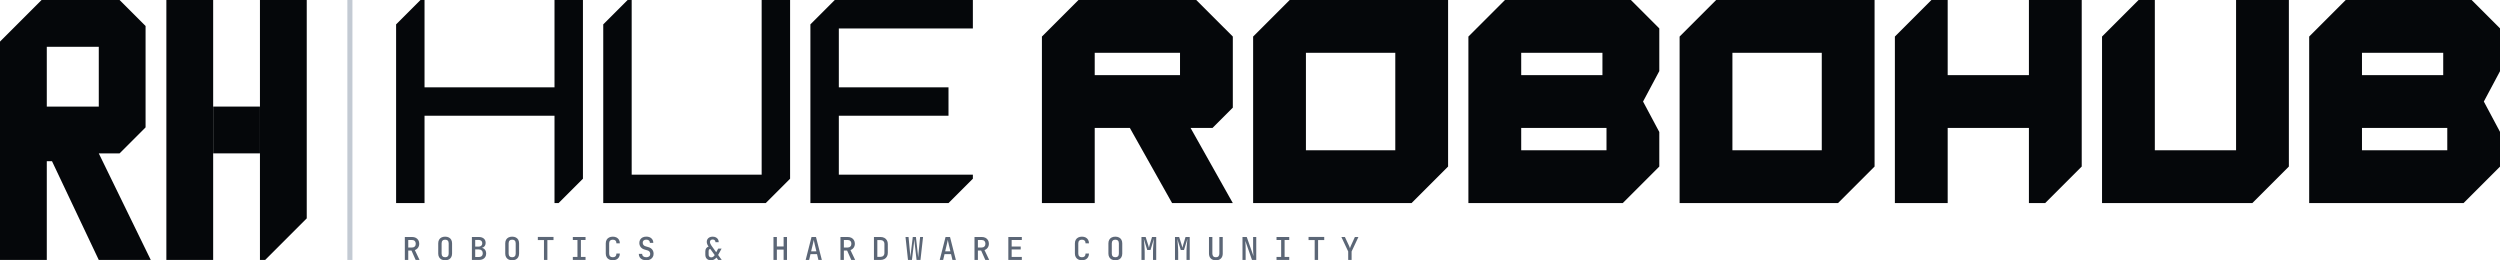
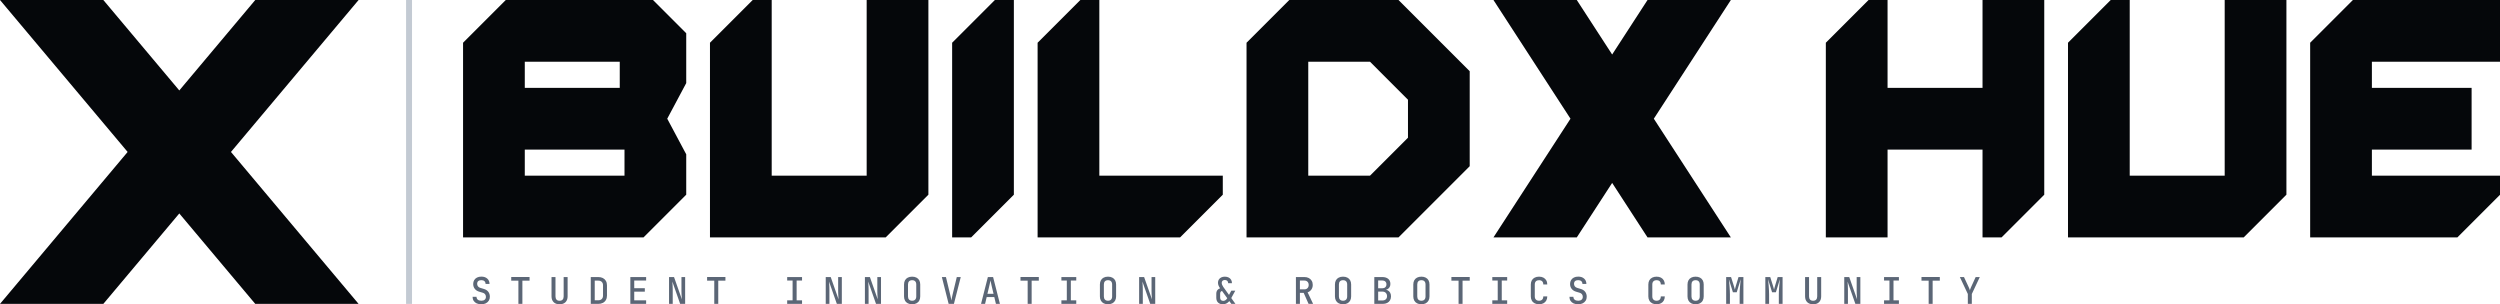
- <svg xmlns="http://www.w3.org/2000/svg" viewBox="0 0 1231 128" width="1231" height="128">
+ <svg xmlns="http://www.w3.org/2000/svg" viewBox="0 0 1053 128" width="1053" height="128">
  <defs>
    <linearGradient id="metal" x1="0" y1="0" x2="0.35" y2="1">
      <stop offset="0" stop-color="#FFFFFF" />
      <stop offset="0.42" stop-color="#C9D1DC" />
      <stop offset="0.5" stop-color="#7F8B9B" />
      <stop offset="0.62" stop-color="#D7DEE6" />
      <stop offset="1" stop-color="#9AA6B6" />
    </linearGradient>
  </defs>
  <g transform="scale(1.28)">
-     <path fill-rule="evenodd" fill="#05070A" d="M0 16L16 0L46 0L56 10L56 49L46 59L38 59L58 100L38 100L20 62L18 62L18 100L0 100ZM18 18L38 18L38 41L18 41ZM64 0L82 0L82 100L64 100ZM100 0L118 0L118 84L102 100L100 100Z" />
-     <path fill="#05070A" d="M82 41L100 41L100 59L82 59Z" />
+     <path fill-rule="evenodd" fill="#05070A" d="M84 0L118 0L34 100L0 100Z" />
+     <path fill="#05070A" d="M0 0L34 0L118 100L84 100Z" />
  </g>
  <rect x="171.04" y="0" width="2.5" height="128" fill="#C3CAD3" />
  <g transform="translate(195.04 0)">
-     <g fill="#05070A">
-       <path fill-rule="evenodd" transform="translate(0 0)" d="M0 12L12 0L14 0L14 43L78 43L78 0L92 0L92 88L80 100L78 100L78 57L14 57L14 100L0 100Z" />
-       <path fill-rule="evenodd" transform="translate(102 0)" d="M0 12L12 0L14 0L14 86L78 86L78 0L92 0L92 88L80 100L0 100Z" />
-       <path fill-rule="evenodd" transform="translate(204 0)" d="M0 12L12 0L80 0L80 14L14 14L14 43L68 43L68 57L14 57L14 86L80 86L80 88L68 100L0 100Z" />
+     <g>
+       <path fill-rule="evenodd" fill="#05070A" transform="translate(0 0)" d="M0 18L18 0L80 0L94 14L94 35L86 50L94 65L94 82L76 100L0 100ZM26 26L66 26L66 37L26 37ZM26 63L68 63L68 74L26 74Z" />
+       <path fill-rule="evenodd" fill="#05070A" transform="translate(104 0)" d="M0 18L18 0L26 0L26 74L66 74L66 0L92 0L92 82L74 100L0 100Z" />
+       <path fill-rule="evenodd" fill="#05070A" transform="translate(206 0)" d="M0 18L18 0L26 0L26 82L8 100L0 100Z" />
+       <path fill-rule="evenodd" fill="#05070A" transform="translate(242 0)" d="M0 18L18 0L26 0L26 74L78 74L78 82L60 100L0 100Z" />
+       <path fill-rule="evenodd" fill="#05070A" transform="translate(330 0)" d="M0 18L18 0L64 0L94 30L94 70L64 100L0 100ZM26 26L52 26L68 42L68 58L52 74L26 74Z" />
+       <path fill-rule="evenodd" fill="#05070A" transform="translate(434 0)" d="M0 0L35.1 0L50 22.96L64.9 0L100 0L67.55 50L100 100L64.9 100L50 77.04L35.1 100L0 100L32.45 50Z" />
    </g>
    <g>
-       <path fill-rule="evenodd" fill="#05070A" transform="translate(318 0)" d="M0 18L18 0L76 0L94 18L94 53L84 63L73.2 63L94 100L64.1 100L43.3 63L26 63L26 100L0 100ZM26 26L68 26L68 37L26 37Z" />
-       <path fill-rule="evenodd" fill="#05070A" transform="translate(422 0)" d="M0 18L18 0L96 0L96 82L78 100L0 100ZM26 26L70 26L70 74L26 74Z" />
-       <path fill-rule="evenodd" fill="#05070A" transform="translate(528 0)" d="M0 18L18 0L80 0L94 14L94 35L86 50L94 65L94 82L76 100L0 100ZM26 26L66 26L66 37L26 37ZM26 63L68 63L68 74L26 74Z" />
-       <path fill-rule="evenodd" fill="#05070A" transform="translate(632 0)" d="M0 18L18 0L96 0L96 82L78 100L0 100ZM26 26L70 26L70 74L26 74Z" />
-       <path fill-rule="evenodd" fill="#05070A" transform="translate(738 0)" d="M0 18L18 0L26 0L26 37L66 37L66 0L92 0L92 82L74 100L66 100L66 63L26 63L26 100L0 100Z" />
-       <path fill-rule="evenodd" fill="#05070A" transform="translate(840 0)" d="M0 18L18 0L26 0L26 74L66 74L66 0L92 0L92 82L74 100L0 100Z" />
-       <path fill-rule="evenodd" fill="#05070A" transform="translate(942 0)" d="M0 18L18 0L80 0L94 14L94 35L86 50L94 65L94 82L76 100L0 100ZM26 26L66 26L66 37L26 37ZM26 63L68 63L68 74L26 74Z" />
+       <path fill-rule="evenodd" fill="#05070A" transform="translate(574 0)" d="M0 18L18 0L26 0L26 37L66 37L66 0L92 0L92 82L74 100L66 100L66 63L26 63L26 100L0 100Z" />
+       <path fill-rule="evenodd" fill="#05070A" transform="translate(676 0)" d="M0 18L18 0L26 0L26 74L66 74L66 0L92 0L92 82L74 100L0 100Z" />
+       <path fill-rule="evenodd" fill="#05070A" transform="translate(778 0)" d="M0 18L18 0L80 0L80 26L26 26L26 37L68 37L68 63L26 63L26 74L80 74L80 82L62 100L0 100Z" />
    </g>
  </g>
-   <path transform="translate(198.04 128)" fill="#5B6676" d="M2.98 0L1.30 0L1.30-11.31L4.85-11.31Q5.92-11.31 6.71-10.90Q7.50-10.49 7.94-9.75Q8.39-9.01 8.39-8Q8.39-6.87 7.80-6.04Q7.22-5.21 6.23-4.87L8.54 0L6.63 0L4.57-4.65L2.98-4.65L2.98 0M2.98-9.83L2.98-6.12L4.85-6.12Q5.69-6.12 6.18-6.63Q6.68-7.13 6.68-7.97Q6.68-8.83 6.18-9.33Q5.69-9.83 4.85-9.83M21.15 0.16Q20.10 0.16 19.33-0.24Q18.56-0.64 18.15-1.39Q17.74-2.14 17.74-3.15L17.74-8.17Q17.74-9.19 18.15-9.94Q18.56-10.68 19.33-11.07Q20.10-11.47 21.15-11.47Q22.20-11.47 22.97-11.07Q23.74-10.68 24.15-9.94Q24.56-9.19 24.56-8.18L24.56-3.15Q24.56-2.14 24.15-1.39Q23.74-0.64 22.97-0.24Q22.20 0.16 21.15 0.16M21.15-1.33Q22-1.33 22.44-1.81Q22.89-2.28 22.89-3.15L22.89-8.17Q22.89-9.05 22.44-9.52Q22-9.98 21.15-9.98Q20.31-9.98 19.86-9.52Q19.41-9.05 19.41-8.17L19.41-3.15Q19.41-2.28 19.86-1.81Q20.31-1.33 21.15-1.33M37.87 0L34.32 0L34.32-11.31L37.65-11.31Q39.26-11.31 40.18-10.54Q41.09-9.77 41.09-8.40Q41.09-7.63 40.76-7.06Q40.42-6.49 39.84-6.18Q39.56-6.04 39.23-5.97Q39.62-5.89 39.96-5.72Q40.61-5.38 40.98-4.73Q41.35-4.08 41.35-3.18Q41.35-2.22 40.93-1.50Q40.50-0.78 39.72-0.39Q38.94 0 37.87 0M35.95-5.18L35.95-1.44L37.73-1.44Q38.63-1.44 39.15-1.92Q39.68-2.40 39.68-3.25Q39.68-4.12 39.15-4.65Q38.63-5.18 37.73-5.18L35.95-5.18M35.95-9.87L35.95-6.57L37.63-6.57Q38.47-6.57 38.95-7.02Q39.43-7.47 39.43-8.23Q39.43-8.99 38.95-9.43Q38.47-9.87 37.65-9.87M54.15 0.16Q53.10 0.16 52.33-0.24Q51.56-0.64 51.15-1.39Q50.74-2.14 50.74-3.15L50.74-8.17Q50.74-9.19 51.15-9.94Q51.56-10.68 52.33-11.07Q53.10-11.47 54.15-11.47Q55.20-11.47 55.97-11.07Q56.74-10.68 57.15-9.94Q57.56-9.19 57.56-8.18L57.56-3.15Q57.56-2.14 57.15-1.39Q56.74-0.64 55.97-0.24Q55.20 0.16 54.15 0.16M54.15-1.33Q55-1.33 55.44-1.81Q55.89-2.28 55.89-3.15L55.89-8.17Q55.89-9.05 55.44-9.52Q55-9.98 54.15-9.98Q53.31-9.98 52.86-9.52Q52.41-9.05 52.41-8.17L52.41-3.15Q52.41-2.28 52.86-1.81Q53.31-1.33 54.15-1.33M71.49 0L69.81 0L69.81-9.78L66.79-9.78L66.79-11.33L74.51-11.33L74.51-9.78L71.49-9.78M90.28 0L84.02 0L84.02-1.49L86.30-1.49L86.30-9.83L84.02-9.83L84.02-11.31L90.28-11.31L90.28-9.83L88-9.83L88-1.49L90.28-1.49M103.71 0.16Q102.66 0.16 101.88-0.24Q101.09-0.64 100.67-1.39Q100.24-2.14 100.24-3.15L100.24-8.17Q100.24-9.19 100.67-9.94Q101.09-10.68 101.88-11.07Q102.66-11.47 103.71-11.47Q104.77-11.47 105.54-11.07Q106.32-10.66 106.74-9.93Q107.17-9.19 107.17-8.17L105.49-8.17Q105.49-9.05 105.03-9.52Q104.56-9.98 103.71-9.98Q102.86-9.98 102.39-9.52Q101.91-9.05 101.91-8.18L101.91-3.15Q101.91-2.28 102.39-1.81Q102.86-1.33 103.71-1.33Q104.56-1.33 105.03-1.81Q105.49-2.28 105.49-3.15L107.17-3.15Q107.17-2.14 106.74-1.39Q106.32-0.65 105.54-0.25Q104.77 0.16 103.71 0.16M120.20 0.16Q119.05 0.16 118.23-0.22Q117.41-0.60 116.96-1.31Q116.51-2.02 116.51-2.99L118.17-2.99Q118.17-2.22 118.71-1.77Q119.25-1.33 120.21-1.33Q121.11-1.33 121.62-1.77Q122.13-2.20 122.13-2.96Q122.13-3.60 121.79-4.06Q121.44-4.53 120.79-4.70L119.36-5.12Q118.12-5.47 117.45-6.33Q116.77-7.19 116.77-8.39Q116.77-9.32 117.19-10.01Q117.61-10.71 118.38-11.10Q119.16-11.49 120.21-11.49Q121.76-11.49 122.70-10.65Q123.64-9.81 123.65-8.40L121.98-8.40Q121.98-9.14 121.51-9.57Q121.03-10 120.18-10Q119.36-10 118.89-9.60Q118.43-9.21 118.43-8.49Q118.43-7.86 118.78-7.39Q119.13-6.93 119.78-6.74L121.22-6.31Q122.46-5.97 123.13-5.10Q123.79-4.23 123.79-3.02Q123.79-2.08 123.34-1.36Q122.89-0.64 122.09-0.24Q121.28 0.16 120.20 0.16M152.08 0.16Q150.75 0.16 150-0.57Q149.26-1.30 149.26-2.59L149.26-4.28Q149.26-5.21 149.74-5.83Q150.14-6.35 150.86-6.57Q150.42-7.18 150.21-7.75Q149.97-8.34 149.97-8.93Q149.97-9.69 150.33-10.26Q150.69-10.83 151.34-11.15Q151.99-11.47 152.86-11.47Q153.77-11.47 154.44-11.13Q155.12-10.79 155.49-10.18Q155.86-9.58 155.86-8.73L154.25-8.73Q154.25-9.14 154.08-9.45Q153.91-9.75 153.60-9.90Q153.29-10.06 152.86-10.06Q152.47-10.06 152.17-9.91Q151.86-9.77 151.71-9.49Q151.55-9.22 151.55-8.83Q151.55-8.46 151.73-8.01Q151.91-7.56 152.22-7.13L154.62-3.78L155.60-5.58L157.27-5.58L155.57-2.46L157.34 0L155.60 0L154.75-1.18Q153.63 0.16 152.08 0.16M152.20-1.27Q152.69-1.27 153.13-1.57Q153.57-1.86 153.88-2.39L151.68-5.44Q151.27-5.35 151.08-5.05Q150.89-4.74 150.89-4.28L150.89-2.59Q150.89-1.97 151.24-1.62Q151.58-1.27 152.20-1.27M184.49 0L182.82 0L182.82-11.31L184.49-11.31L184.49-6.63L187.81-6.63L187.81-11.31L189.48-11.31L189.48 0L187.81 0L187.81-5.08L184.49-5.08M200.37 0L198.67 0L201.55-11.31L203.75-11.31L206.63 0L204.94 0L204.26-2.87L201.05-2.87L200.37 0M202.14-7.53L201.36-4.25L203.94-4.25L203.16-7.52Q202.96-8.39 202.83-9.03Q202.70-9.67 202.65-9.90Q202.60-9.67 202.48-9.03Q202.36-8.39 202.14-7.53M217.48 0L215.80 0L215.80-11.31L219.35-11.31Q220.42-11.31 221.21-10.90Q222-10.49 222.44-9.75Q222.89-9.01 222.89-8Q222.89-6.87 222.30-6.04Q221.72-5.21 220.73-4.87L223.04 0L221.13 0L219.07-4.65L217.48-4.65L217.48 0M217.48-9.83L217.48-6.12L219.35-6.12Q220.19-6.12 220.68-6.63Q221.18-7.13 221.18-7.97Q221.18-8.83 220.68-9.33Q220.19-9.83 219.35-9.83M235.45 0L232.29 0L232.29-11.31L235.45-11.31Q236.56-11.31 237.39-10.89Q238.21-10.46 238.66-9.69Q239.12-8.91 239.12-7.86L239.12-3.47Q239.12-2.43 238.66-1.64Q238.21-0.85 237.39-0.43Q236.56 0 235.45 0M233.96-9.80L233.96-1.52L235.45-1.52Q236.38-1.52 236.91-2.04Q237.45-2.56 237.45-3.47L237.45-7.86Q237.45-8.76 236.91-9.28Q236.38-9.80 235.45-9.80M251 0L249.05 0L247.83-11.31L249.33-11.31L250.09-3.19Q250.12-2.88 250.14-2.51Q250.17-2.14 250.19-1.78Q250.21-1.43 250.21-1.16Q250.24-1.43 250.27-1.78Q250.31-2.14 250.34-2.51Q250.38-2.88 250.43-3.19L251.41-11.31L252.96-11.31L253.87-3.19Q253.90-2.88 253.94-2.51Q253.98-2.14 254.03-1.78Q254.07-1.43 254.09-1.16Q254.10-1.43 254.13-1.78Q254.15-2.14 254.18-2.51Q254.21-2.88 254.24-3.19L255.02-11.31L256.47-11.31L255.20 0L253.27 0L252.35-8.23Q252.32-8.56 252.29-8.92Q252.26-9.28 252.23-9.63Q252.20-9.98 252.17-10.21Q252.15-9.98 252.12-9.63Q252.09-9.28 252.06-8.92Q252.03-8.56 251.98-8.23M266.37 0L264.67 0L267.55-11.31L269.75-11.31L272.63 0L270.94 0L270.26-2.87L267.05-2.87L266.37 0M268.14-7.53L267.36-4.25L269.94-4.25L269.16-7.52Q268.96-8.39 268.83-9.03Q268.70-9.67 268.65-9.90Q268.60-9.67 268.48-9.03Q268.36-8.39 268.14-7.53M283.48 0L281.80 0L281.80-11.31L285.35-11.31Q286.42-11.31 287.21-10.90Q288-10.49 288.44-9.75Q288.89-9.01 288.89-8Q288.89-6.87 288.30-6.04Q287.72-5.21 286.73-4.87L289.04 0L287.13 0L285.07-4.65L283.48-4.65L283.48 0M283.48-9.83L283.48-6.12L285.35-6.12Q286.19-6.12 286.68-6.63Q287.18-7.13 287.18-7.97Q287.18-8.83 286.68-9.33Q286.19-9.83 285.35-9.83M305.11 0L298.46 0L298.46-11.31L305.11-11.31L305.11-9.83L300.10-9.83L300.10-6.62L304.56-6.62L304.56-5.15L300.10-5.15L300.10-1.49L305.11-1.49M334.71 0.16Q333.66 0.16 332.88-0.24Q332.09-0.64 331.67-1.39Q331.24-2.14 331.24-3.15L331.24-8.17Q331.24-9.19 331.67-9.94Q332.09-10.68 332.88-11.07Q333.66-11.47 334.71-11.47Q335.77-11.47 336.54-11.07Q337.32-10.66 337.74-9.93Q338.17-9.19 338.17-8.17L336.49-8.17Q336.49-9.05 336.03-9.52Q335.56-9.98 334.71-9.98Q333.86-9.98 333.39-9.52Q332.91-9.05 332.91-8.18L332.91-3.15Q332.91-2.28 333.39-1.81Q333.86-1.33 334.71-1.33Q335.56-1.33 336.03-1.81Q336.49-2.28 336.49-3.15L338.17-3.15Q338.17-2.14 337.74-1.39Q337.32-0.65 336.54-0.25Q335.77 0.16 334.71 0.16M351.15 0.16Q350.10 0.16 349.33-0.24Q348.56-0.64 348.15-1.39Q347.74-2.14 347.74-3.15L347.74-8.17Q347.74-9.19 348.15-9.94Q348.56-10.68 349.33-11.07Q350.10-11.47 351.15-11.47Q352.20-11.47 352.97-11.07Q353.74-10.68 354.15-9.94Q354.56-9.19 354.56-8.18L354.56-3.15Q354.56-2.14 354.15-1.39Q353.74-0.64 352.97-0.24Q352.20 0.16 351.15 0.16M351.15-1.33Q352-1.33 352.44-1.81Q352.89-2.28 352.89-3.15L352.89-8.17Q352.89-9.05 352.44-9.52Q352-9.98 351.15-9.98Q350.31-9.98 349.86-9.52Q349.41-9.05 349.41-8.17L349.41-3.15Q349.41-2.28 349.86-1.81Q350.31-1.33 351.15-1.33M365.60 0L364.02 0L364.02-11.31L366.08-11.31L367.22-7.69Q367.39-7.18 367.51-6.70Q367.63-6.23 367.68-6Q367.74-6.23 367.86-6.70Q367.98-7.18 368.13-7.69L369.22-11.31L371.28-11.31L371.28 0L369.70 0L369.70-3.81Q369.70-4.54 369.73-5.43Q369.77-6.32 369.85-7.23Q369.93-8.14 370.01-8.97Q370.08-9.80 370.15-10.42L368.47-4.91L366.86-4.91L365.15-10.42Q365.23-9.81 365.31-9.01Q365.39-8.21 365.45-7.32Q365.51-6.42 365.56-5.51Q365.60-4.60 365.60-3.81M382.10 0L380.52 0L380.52-11.31L382.58-11.31L383.72-7.69Q383.89-7.18 384.01-6.70Q384.13-6.23 384.18-6Q384.24-6.23 384.36-6.70Q384.48-7.18 384.63-7.69L385.72-11.31L387.78-11.31L387.78 0L386.20 0L386.20-3.81Q386.20-4.54 386.23-5.43Q386.27-6.32 386.35-7.23Q386.43-8.14 386.51-8.97Q386.58-9.80 386.65-10.42L384.97-4.91L383.36-4.91L381.65-10.42Q381.73-9.81 381.81-9.01Q381.89-8.21 381.95-7.32Q382.01-6.42 382.06-5.51Q382.10-4.60 382.10-3.81M400.65 0.16Q399.02 0.16 398.14-0.74Q397.26-1.63 397.26-3.16L397.26-11.31L398.93-11.31L398.93-3.16Q398.93-2.31 399.36-1.81Q399.78-1.32 400.65-1.32Q401.50-1.32 401.94-1.81Q402.37-2.31 402.37-3.16L402.37-11.31L404.04-11.31L404.04-3.16Q404.04-1.63 403.16-0.74Q402.28 0.16 400.65 0.16M415.31 0L413.76 0L413.76-11.31L415.86-11.31L419.17-1.91Q419.13-2.36 419.09-2.98Q419.04-3.60 419.02-4.26Q418.99-4.93 418.99-5.47L418.99-11.31L420.54-11.31L420.54 0L418.44 0L415.15-9.41Q415.18-9.01 415.22-8.40Q415.26-7.80 415.28-7.15Q415.31-6.49 415.31-5.94M436.78 0L430.52 0L430.52-1.49L432.80-1.49L432.80-9.83L430.52-9.83L430.52-11.31L436.78-11.31L436.78-9.83L434.50-9.83L434.50-1.49L436.78-1.49M450.99 0L449.31 0L449.31-9.78L446.29-9.78L446.29-11.33L454.01-11.33L454.01-9.78L450.99-9.78M467.49 0L465.81 0L465.81-4.17L462.45-11.31L464.19-11.31L466.19-7.04Q466.39-6.62 466.51-6.25Q466.63-5.89 466.68-5.69Q466.71-5.89 466.84-6.25Q466.98-6.62 467.16-7.04L469.11-11.31L470.85-11.31L467.49-4.17" />
+   <path transform="translate(198.04 128)" fill="#5B6676" d="M4.70 0.16Q3.55 0.16 2.73-0.22Q1.91-0.60 1.46-1.31Q1.01-2.02 1.01-2.99L2.67-2.99Q2.67-2.22 3.21-1.77Q3.75-1.33 4.71-1.33Q5.61-1.33 6.12-1.77Q6.63-2.20 6.63-2.96Q6.63-3.60 6.29-4.06Q5.94-4.53 5.29-4.70L3.86-5.12Q2.62-5.47 1.95-6.33Q1.27-7.19 1.27-8.39Q1.27-9.32 1.69-10.01Q2.11-10.71 2.88-11.10Q3.66-11.49 4.71-11.49Q6.26-11.49 7.20-10.65Q8.14-9.81 8.15-8.40L6.48-8.40Q6.48-9.14 6.01-9.57Q5.53-10 4.68-10Q3.86-10 3.39-9.60Q2.93-9.21 2.93-8.49Q2.93-7.86 3.28-7.39Q3.63-6.93 4.28-6.74L5.72-6.31Q6.96-5.97 7.63-5.10Q8.29-4.23 8.29-3.02Q8.29-2.08 7.84-1.36Q7.39-0.64 6.59-0.24Q5.78 0.16 4.70 0.16M21.99 0L20.31 0L20.31-9.78L17.29-9.78L17.29-11.33L25.01-11.33L25.01-9.78L21.99-9.78M37.65 0.16Q36.02 0.16 35.14-0.74Q34.26-1.63 34.26-3.16L34.26-11.31L35.93-11.31L35.93-3.16Q35.93-2.31 36.36-1.81Q36.78-1.32 37.65-1.32Q38.50-1.32 38.94-1.81Q39.37-2.31 39.37-3.16L39.37-11.31L41.04-11.31L41.04-3.16Q41.04-1.63 40.16-0.74Q39.28 0.16 37.65 0.16M53.95 0L50.79 0L50.79-11.31L53.95-11.31Q55.06-11.31 55.89-10.89Q56.71-10.46 57.16-9.69Q57.62-8.91 57.62-7.86L57.62-3.47Q57.62-2.43 57.16-1.64Q56.71-0.85 55.89-0.43Q55.06 0 53.95 0M52.46-9.80L52.46-1.52L53.95-1.52Q54.88-1.52 55.41-2.04Q55.95-2.56 55.95-3.47L55.95-7.86Q55.95-8.76 55.41-9.28Q54.88-9.80 53.95-9.80M74.11 0L67.46 0L67.46-11.31L74.11-11.31L74.11-9.83L69.10-9.83L69.10-6.62L73.56-6.62L73.56-5.15L69.10-5.15L69.10-1.49L74.11-1.49M85.31 0L83.76 0L83.76-11.31L85.86-11.31L89.17-1.91Q89.13-2.36 89.09-2.98Q89.04-3.60 89.02-4.26Q88.99-4.93 88.99-5.47L88.99-11.31L90.54-11.31L90.54 0L88.44 0L85.15-9.41Q85.18-9.01 85.22-8.40Q85.26-7.80 85.28-7.15Q85.31-6.49 85.31-5.94M104.49 0L102.81 0L102.81-9.78L99.79-9.78L99.79-11.33L107.51-11.33L107.51-9.78L104.49-9.78M139.78 0L133.52 0L133.52-1.49L135.80-1.49L135.80-9.83L133.52-9.83L133.52-11.31L139.78-11.31L139.78-9.83L137.50-9.83L137.50-1.49L139.78-1.49M151.31 0L149.76 0L149.76-11.31L151.86-11.31L155.16-1.91Q155.13-2.36 155.09-2.98Q155.04-3.60 155.02-4.26Q154.99-4.93 154.99-5.47L154.99-11.31L156.54-11.31L156.54 0L154.44 0L151.15-9.41Q151.18-9.01 151.22-8.40Q151.26-7.80 151.28-7.15Q151.31-6.49 151.31-5.94M167.81 0L166.26 0L166.26-11.31L168.36-11.31L171.66-1.91Q171.63-2.36 171.59-2.98Q171.54-3.60 171.52-4.26Q171.49-4.93 171.49-5.47L171.49-11.31L173.04-11.31L173.04 0L170.94 0L167.65-9.41Q167.68-9.01 167.72-8.40Q167.76-7.80 167.78-7.15Q167.81-6.49 167.81-5.94M186.15 0.16Q185.10 0.16 184.33-0.24Q183.56-0.64 183.15-1.39Q182.74-2.14 182.74-3.15L182.74-8.17Q182.74-9.19 183.15-9.94Q183.56-10.68 184.33-11.07Q185.10-11.47 186.15-11.47Q187.20-11.47 187.97-11.07Q188.74-10.68 189.15-9.94Q189.56-9.19 189.56-8.18L189.56-3.15Q189.56-2.14 189.15-1.39Q188.74-0.64 187.97-0.24Q187.20 0.16 186.15 0.16M186.15-1.33Q187-1.33 187.44-1.81Q187.89-2.28 187.89-3.15L187.89-8.17Q187.89-9.05 187.44-9.52Q187-9.98 186.15-9.98Q185.31-9.98 184.86-9.52Q184.41-9.05 184.41-8.17L184.41-3.15Q184.41-2.28 184.86-1.81Q185.31-1.33 186.15-1.33M203.75 0L201.53 0L198.67-11.31L200.39-11.31L202.20-3.78Q202.37-3.12 202.50-2.46Q202.63-1.80 202.70-1.43Q202.76-1.80 202.87-2.46Q202.99-3.12 203.16-3.80L204.96-11.31L206.63-11.31M216.87 0L215.17 0L218.05-11.31L220.25-11.31L223.13 0L221.44 0L220.76-2.87L217.55-2.87L216.87 0M218.64-7.53L217.86-4.25L220.44-4.25L219.66-7.52Q219.46-8.39 219.33-9.03Q219.20-9.67 219.15-9.90Q219.10-9.67 218.98-9.03Q218.86-8.39 218.64-7.53M236.49 0L234.81 0L234.81-9.78L231.79-9.78L231.79-11.33L239.51-11.33L239.51-9.78L236.49-9.78M255.28 0L249.02 0L249.02-1.49L251.30-1.49L251.30-9.83L249.02-9.83L249.02-11.31L255.28-11.31L255.28-9.83L253-9.83L253-1.49L255.28-1.49M268.65 0.16Q267.60 0.16 266.83-0.24Q266.06-0.64 265.65-1.39Q265.24-2.14 265.24-3.15L265.24-8.17Q265.24-9.19 265.65-9.94Q266.06-10.68 266.83-11.07Q267.60-11.47 268.65-11.47Q269.70-11.47 270.47-11.07Q271.24-10.68 271.65-9.94Q272.06-9.19 272.06-8.18L272.06-3.15Q272.06-2.14 271.65-1.39Q271.24-0.64 270.47-0.24Q269.70 0.16 268.65 0.16M268.65-1.33Q269.50-1.33 269.94-1.81Q270.39-2.28 270.39-3.15L270.39-8.17Q270.39-9.05 269.94-9.52Q269.50-9.98 268.65-9.98Q267.81-9.98 267.36-9.52Q266.91-9.05 266.91-8.17L266.91-3.15Q266.91-2.28 267.36-1.81Q267.81-1.33 268.65-1.33M283.31 0L281.76 0L281.76-11.31L283.86-11.31L287.17-1.91Q287.13-2.36 287.09-2.98Q287.04-3.60 287.02-4.26Q286.99-4.93 286.99-5.47L286.99-11.31L288.54-11.31L288.54 0L286.44 0L283.15-9.41Q283.18-9.01 283.22-8.40Q283.26-7.80 283.28-7.15Q283.31-6.49 283.31-5.94M317.08 0.16Q315.75 0.16 315-0.57Q314.26-1.30 314.26-2.59L314.26-4.28Q314.26-5.21 314.74-5.83Q315.14-6.35 315.86-6.57Q315.42-7.18 315.20-7.75Q314.97-8.34 314.97-8.93Q314.97-9.69 315.33-10.26Q315.69-10.83 316.34-11.15Q316.99-11.47 317.86-11.47Q318.77-11.47 319.44-11.13Q320.12-10.79 320.49-10.18Q320.86-9.58 320.86-8.73L319.25-8.73Q319.25-9.14 319.08-9.45Q318.91-9.75 318.60-9.90Q318.29-10.06 317.86-10.06Q317.47-10.06 317.17-9.91Q316.86-9.77 316.71-9.49Q316.55-9.22 316.55-8.83Q316.55-8.46 316.73-8.01Q316.91-7.56 317.22-7.13L319.62-3.78L320.60-5.58L322.27-5.58L320.57-2.46L322.33 0L320.60 0L319.75-1.18Q318.63 0.16 317.08 0.16M317.20-1.27Q317.69-1.27 318.13-1.57Q318.57-1.86 318.88-2.39L316.68-5.44Q316.27-5.35 316.08-5.05Q315.89-4.74 315.89-4.28L315.89-2.59Q315.89-1.97 316.24-1.62Q316.58-1.27 317.20-1.27M349.48 0L347.80 0L347.80-11.31L351.35-11.31Q352.42-11.31 353.21-10.90Q354-10.49 354.44-9.75Q354.89-9.01 354.89-8Q354.89-6.87 354.30-6.04Q353.72-5.21 352.73-4.87L355.04 0L353.13 0L351.07-4.65L349.48-4.65L349.48 0M349.48-9.83L349.48-6.12L351.35-6.12Q352.19-6.12 352.68-6.63Q353.18-7.13 353.18-7.97Q353.18-8.83 352.68-9.33Q352.19-9.83 351.35-9.83M367.65 0.16Q366.60 0.16 365.83-0.24Q365.06-0.64 364.65-1.39Q364.24-2.14 364.24-3.15L364.24-8.17Q364.24-9.19 364.65-9.94Q365.06-10.68 365.83-11.07Q366.60-11.47 367.65-11.47Q368.70-11.47 369.47-11.07Q370.24-10.68 370.65-9.94Q371.06-9.19 371.06-8.18L371.06-3.15Q371.06-2.14 370.65-1.39Q370.24-0.64 369.47-0.24Q368.70 0.16 367.65 0.16M367.65-1.33Q368.50-1.33 368.94-1.81Q369.39-2.28 369.39-3.15L369.39-8.17Q369.39-9.05 368.94-9.52Q368.50-9.98 367.65-9.98Q366.81-9.98 366.36-9.52Q365.91-9.05 365.91-8.17L365.91-3.15Q365.91-2.28 366.36-1.81Q366.81-1.33 367.65-1.33M384.37 0L380.82 0L380.82-11.31L384.15-11.31Q385.76-11.31 386.68-10.54Q387.59-9.77 387.59-8.40Q387.59-7.63 387.26-7.06Q386.92-6.49 386.34-6.18Q386.06-6.04 385.73-5.97Q386.12-5.89 386.46-5.72Q387.11-5.38 387.48-4.73Q387.85-4.08 387.85-3.18Q387.85-2.22 387.43-1.50Q387-0.78 386.22-0.39Q385.44 0 384.37 0M382.44-5.18L382.44-1.44L384.23-1.44Q385.13-1.44 385.65-1.92Q386.18-2.40 386.18-3.25Q386.18-4.12 385.65-4.65Q385.13-5.18 384.23-5.18L382.44-5.18M382.44-9.87L382.44-6.57L384.13-6.57Q384.97-6.57 385.45-7.02Q385.93-7.47 385.93-8.23Q385.93-8.99 385.45-9.43Q384.97-9.87 384.15-9.87M400.65 0.16Q399.60 0.16 398.83-0.24Q398.06-0.64 397.65-1.39Q397.24-2.14 397.24-3.15L397.24-8.17Q397.24-9.19 397.65-9.94Q398.06-10.68 398.83-11.07Q399.60-11.47 400.65-11.47Q401.70-11.47 402.47-11.07Q403.24-10.68 403.65-9.94Q404.06-9.19 404.06-8.18L404.06-3.15Q404.06-2.14 403.65-1.39Q403.24-0.64 402.47-0.24Q401.70 0.16 400.65 0.16M400.65-1.33Q401.50-1.33 401.94-1.81Q402.39-2.28 402.39-3.15L402.39-8.17Q402.39-9.05 401.94-9.52Q401.50-9.98 400.65-9.98Q399.81-9.98 399.36-9.52Q398.91-9.05 398.91-8.17L398.91-3.15Q398.91-2.28 399.36-1.81Q399.81-1.33 400.65-1.33M417.99 0L416.31 0L416.31-9.78L413.29-9.78L413.29-11.33L421.01-11.33L421.01-9.78L417.99-9.78M436.78 0L430.52 0L430.52-1.49L432.80-1.49L432.80-9.83L430.52-9.83L430.52-11.31L436.78-11.31L436.78-9.83L434.50-9.83L434.50-1.49L436.78-1.49M450.21 0.16Q449.16 0.16 448.38-0.24Q447.59-0.64 447.17-1.39Q446.74-2.14 446.74-3.15L446.74-8.17Q446.74-9.19 447.17-9.94Q447.59-10.68 448.38-11.07Q449.16-11.47 450.21-11.47Q451.27-11.47 452.04-11.07Q452.82-10.66 453.24-9.93Q453.67-9.19 453.67-8.17L451.99-8.17Q451.99-9.05 451.53-9.52Q451.06-9.98 450.21-9.98Q449.36-9.98 448.89-9.52Q448.41-9.05 448.41-8.18L448.41-3.15Q448.41-2.28 448.89-1.81Q449.36-1.33 450.21-1.33Q451.06-1.33 451.53-1.81Q451.99-2.28 451.99-3.15L453.67-3.15Q453.67-2.14 453.24-1.39Q452.82-0.65 452.04-0.25Q451.27 0.16 450.21 0.16M466.70 0.16Q465.55 0.16 464.73-0.22Q463.91-0.60 463.46-1.31Q463.01-2.02 463.01-2.99L464.67-2.99Q464.67-2.22 465.21-1.77Q465.75-1.33 466.71-1.33Q467.61-1.33 468.12-1.77Q468.63-2.20 468.63-2.96Q468.63-3.60 468.29-4.06Q467.94-4.53 467.29-4.70L465.86-5.12Q464.62-5.47 463.95-6.33Q463.27-7.19 463.27-8.39Q463.27-9.32 463.69-10.01Q464.11-10.71 464.88-11.10Q465.66-11.49 466.71-11.49Q468.26-11.49 469.20-10.65Q470.14-9.81 470.15-8.40L468.48-8.40Q468.48-9.14 468.01-9.57Q467.53-10 466.68-10Q465.86-10 465.39-9.60Q464.93-9.21 464.93-8.49Q464.93-7.86 465.28-7.39Q465.63-6.93 466.28-6.74L467.72-6.31Q468.96-5.97 469.63-5.10Q470.29-4.23 470.29-3.02Q470.29-2.08 469.84-1.36Q469.39-0.64 468.59-0.24Q467.78 0.16 466.70 0.16M499.71 0.16Q498.66 0.16 497.88-0.24Q497.09-0.64 496.67-1.39Q496.24-2.14 496.24-3.15L496.24-8.17Q496.24-9.19 496.67-9.94Q497.09-10.68 497.88-11.07Q498.66-11.47 499.71-11.47Q500.77-11.47 501.54-11.07Q502.32-10.66 502.74-9.93Q503.17-9.19 503.17-8.17L501.49-8.17Q501.49-9.05 501.03-9.52Q500.56-9.98 499.71-9.98Q498.86-9.98 498.39-9.52Q497.91-9.05 497.91-8.18L497.91-3.15Q497.91-2.28 498.39-1.81Q498.86-1.33 499.71-1.33Q500.56-1.33 501.03-1.81Q501.49-2.28 501.49-3.15L503.17-3.15Q503.17-2.14 502.74-1.39Q502.32-0.65 501.54-0.25Q500.77 0.16 499.71 0.16M516.15 0.16Q515.10 0.16 514.33-0.24Q513.56-0.64 513.15-1.39Q512.74-2.14 512.74-3.15L512.74-8.17Q512.74-9.19 513.15-9.94Q513.56-10.68 514.33-11.07Q515.10-11.47 516.15-11.47Q517.20-11.47 517.97-11.07Q518.74-10.68 519.15-9.94Q519.56-9.19 519.56-8.18L519.56-3.15Q519.56-2.14 519.15-1.39Q518.74-0.64 517.97-0.24Q517.20 0.16 516.15 0.16M516.15-1.33Q517-1.33 517.44-1.81Q517.89-2.28 517.89-3.15L517.89-8.17Q517.89-9.05 517.44-9.52Q517-9.98 516.15-9.98Q515.31-9.98 514.86-9.52Q514.41-9.05 514.41-8.17L514.41-3.15Q514.41-2.28 514.86-1.81Q515.31-1.33 516.15-1.33M530.60 0L529.02 0L529.02-11.31L531.08-11.31L532.22-7.69Q532.39-7.18 532.51-6.70Q532.63-6.23 532.68-6Q532.74-6.23 532.86-6.70Q532.98-7.18 533.13-7.69L534.22-11.31L536.28-11.31L536.28 0L534.70 0L534.70-3.81Q534.70-4.54 534.73-5.43Q534.77-6.32 534.85-7.23Q534.93-8.14 535.01-8.97Q535.08-9.80 535.15-10.42L533.47-4.91L531.86-4.91L530.15-10.42Q530.23-9.81 530.31-9.01Q530.39-8.21 530.45-7.32Q530.51-6.42 530.56-5.51Q530.60-4.60 530.60-3.81M547.10 0L545.52 0L545.52-11.31L547.58-11.31L548.72-7.69Q548.89-7.18 549.01-6.70Q549.13-6.23 549.18-6Q549.24-6.23 549.36-6.70Q549.48-7.18 549.63-7.69L550.72-11.31L552.78-11.31L552.78 0L551.20 0L551.20-3.81Q551.20-4.54 551.23-5.43Q551.27-6.32 551.35-7.23Q551.43-8.14 551.51-8.97Q551.58-9.80 551.65-10.42L549.97-4.91L548.36-4.91L546.65-10.42Q546.73-9.81 546.81-9.01Q546.89-8.21 546.95-7.32Q547.01-6.42 547.06-5.51Q547.10-4.60 547.10-3.81M565.65 0.16Q564.02 0.16 563.14-0.74Q562.26-1.63 562.26-3.16L562.26-11.31L563.93-11.31L563.93-3.16Q563.93-2.31 564.36-1.81Q564.78-1.32 565.65-1.32Q566.50-1.32 566.94-1.81Q567.37-2.31 567.37-3.16L567.37-11.31L569.04-11.31L569.04-3.16Q569.04-1.63 568.16-0.74Q567.28 0.16 565.65 0.16M580.31 0L578.76 0L578.76-11.31L580.86-11.31L584.16-1.91Q584.13-2.36 584.09-2.98Q584.04-3.60 584.02-4.26Q583.99-4.93 583.99-5.47L583.99-11.31L585.54-11.31L585.54 0L583.44 0L580.15-9.41Q580.18-9.01 580.22-8.40Q580.26-7.80 580.28-7.15Q580.31-6.49 580.31-5.94M601.78 0L595.52 0L595.52-1.49L597.80-1.49L597.80-9.83L595.52-9.83L595.52-11.31L601.78-11.31L601.78-9.83L599.50-9.83L599.50-1.49L601.78-1.49M615.99 0L614.31 0L614.31-9.78L611.29-9.78L611.29-11.33L619.01-11.33L619.01-9.78L615.99-9.78M632.49 0L630.81 0L630.81-4.17L627.45-11.31L629.19-11.31L631.18-7.04Q631.39-6.62 631.51-6.25Q631.63-5.89 631.68-5.69Q631.71-5.89 631.84-6.25Q631.98-6.62 632.16-7.04L634.11-11.31L635.85-11.31L632.49-4.17" />
</svg>
